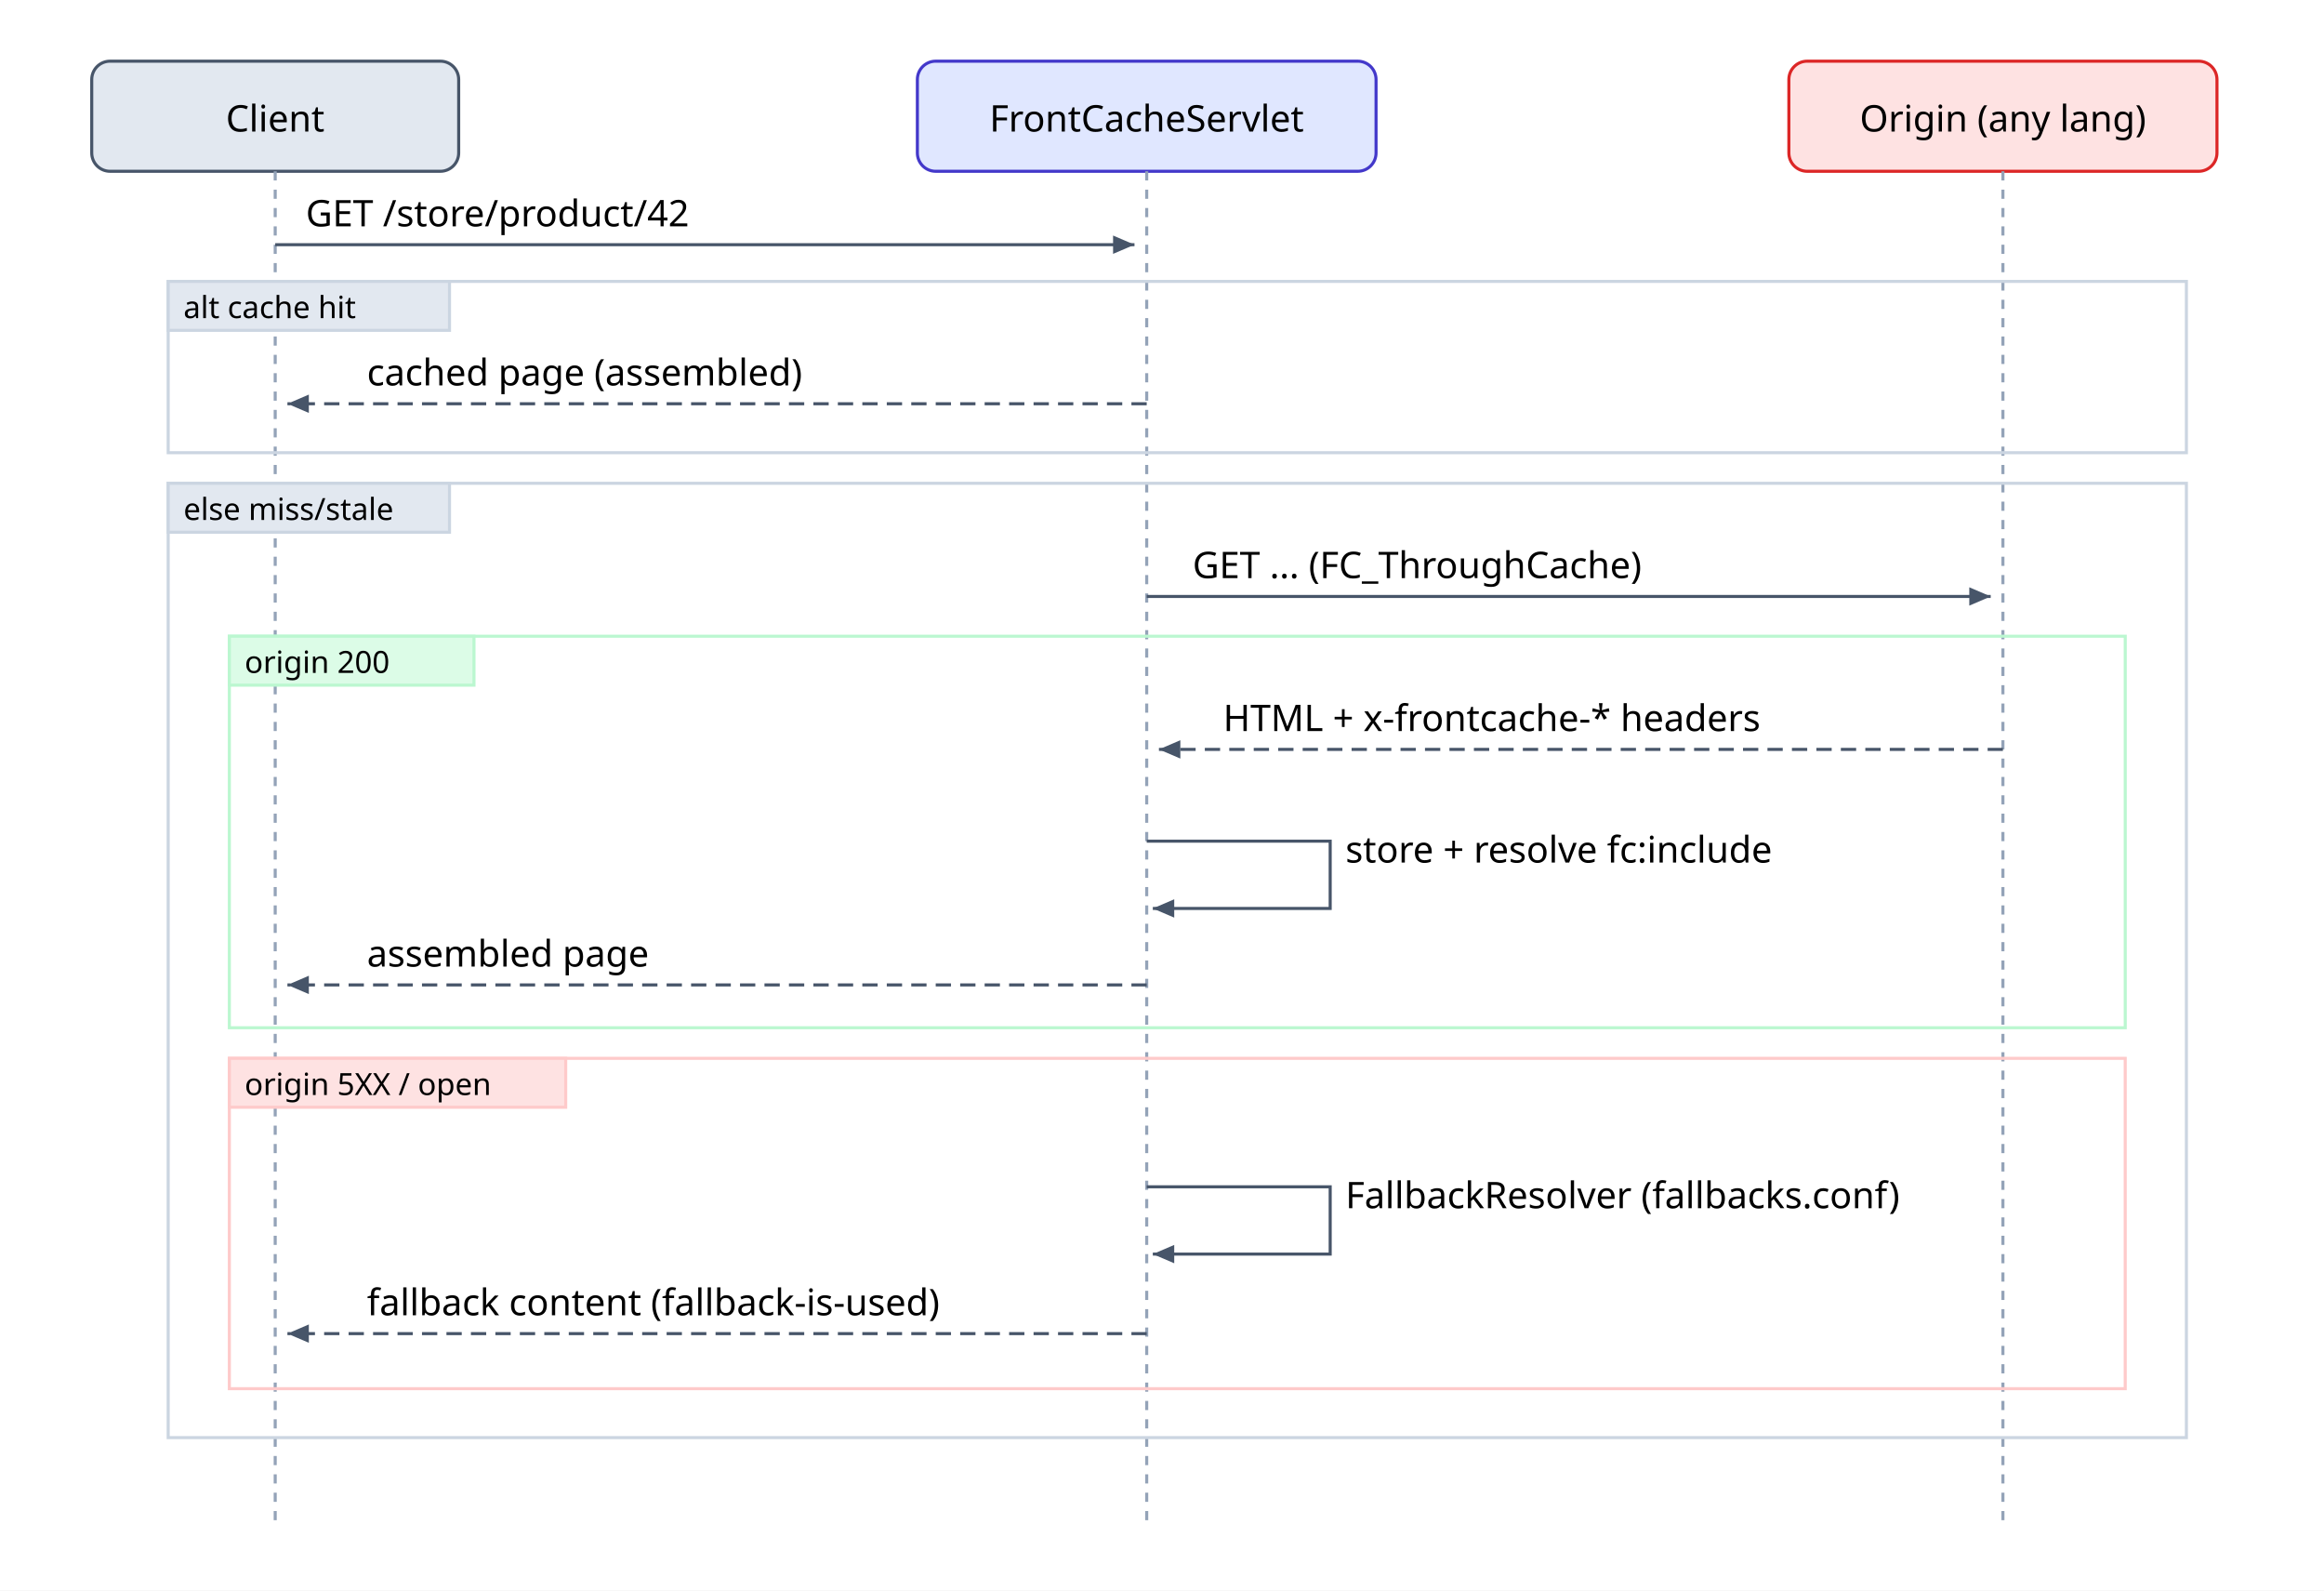
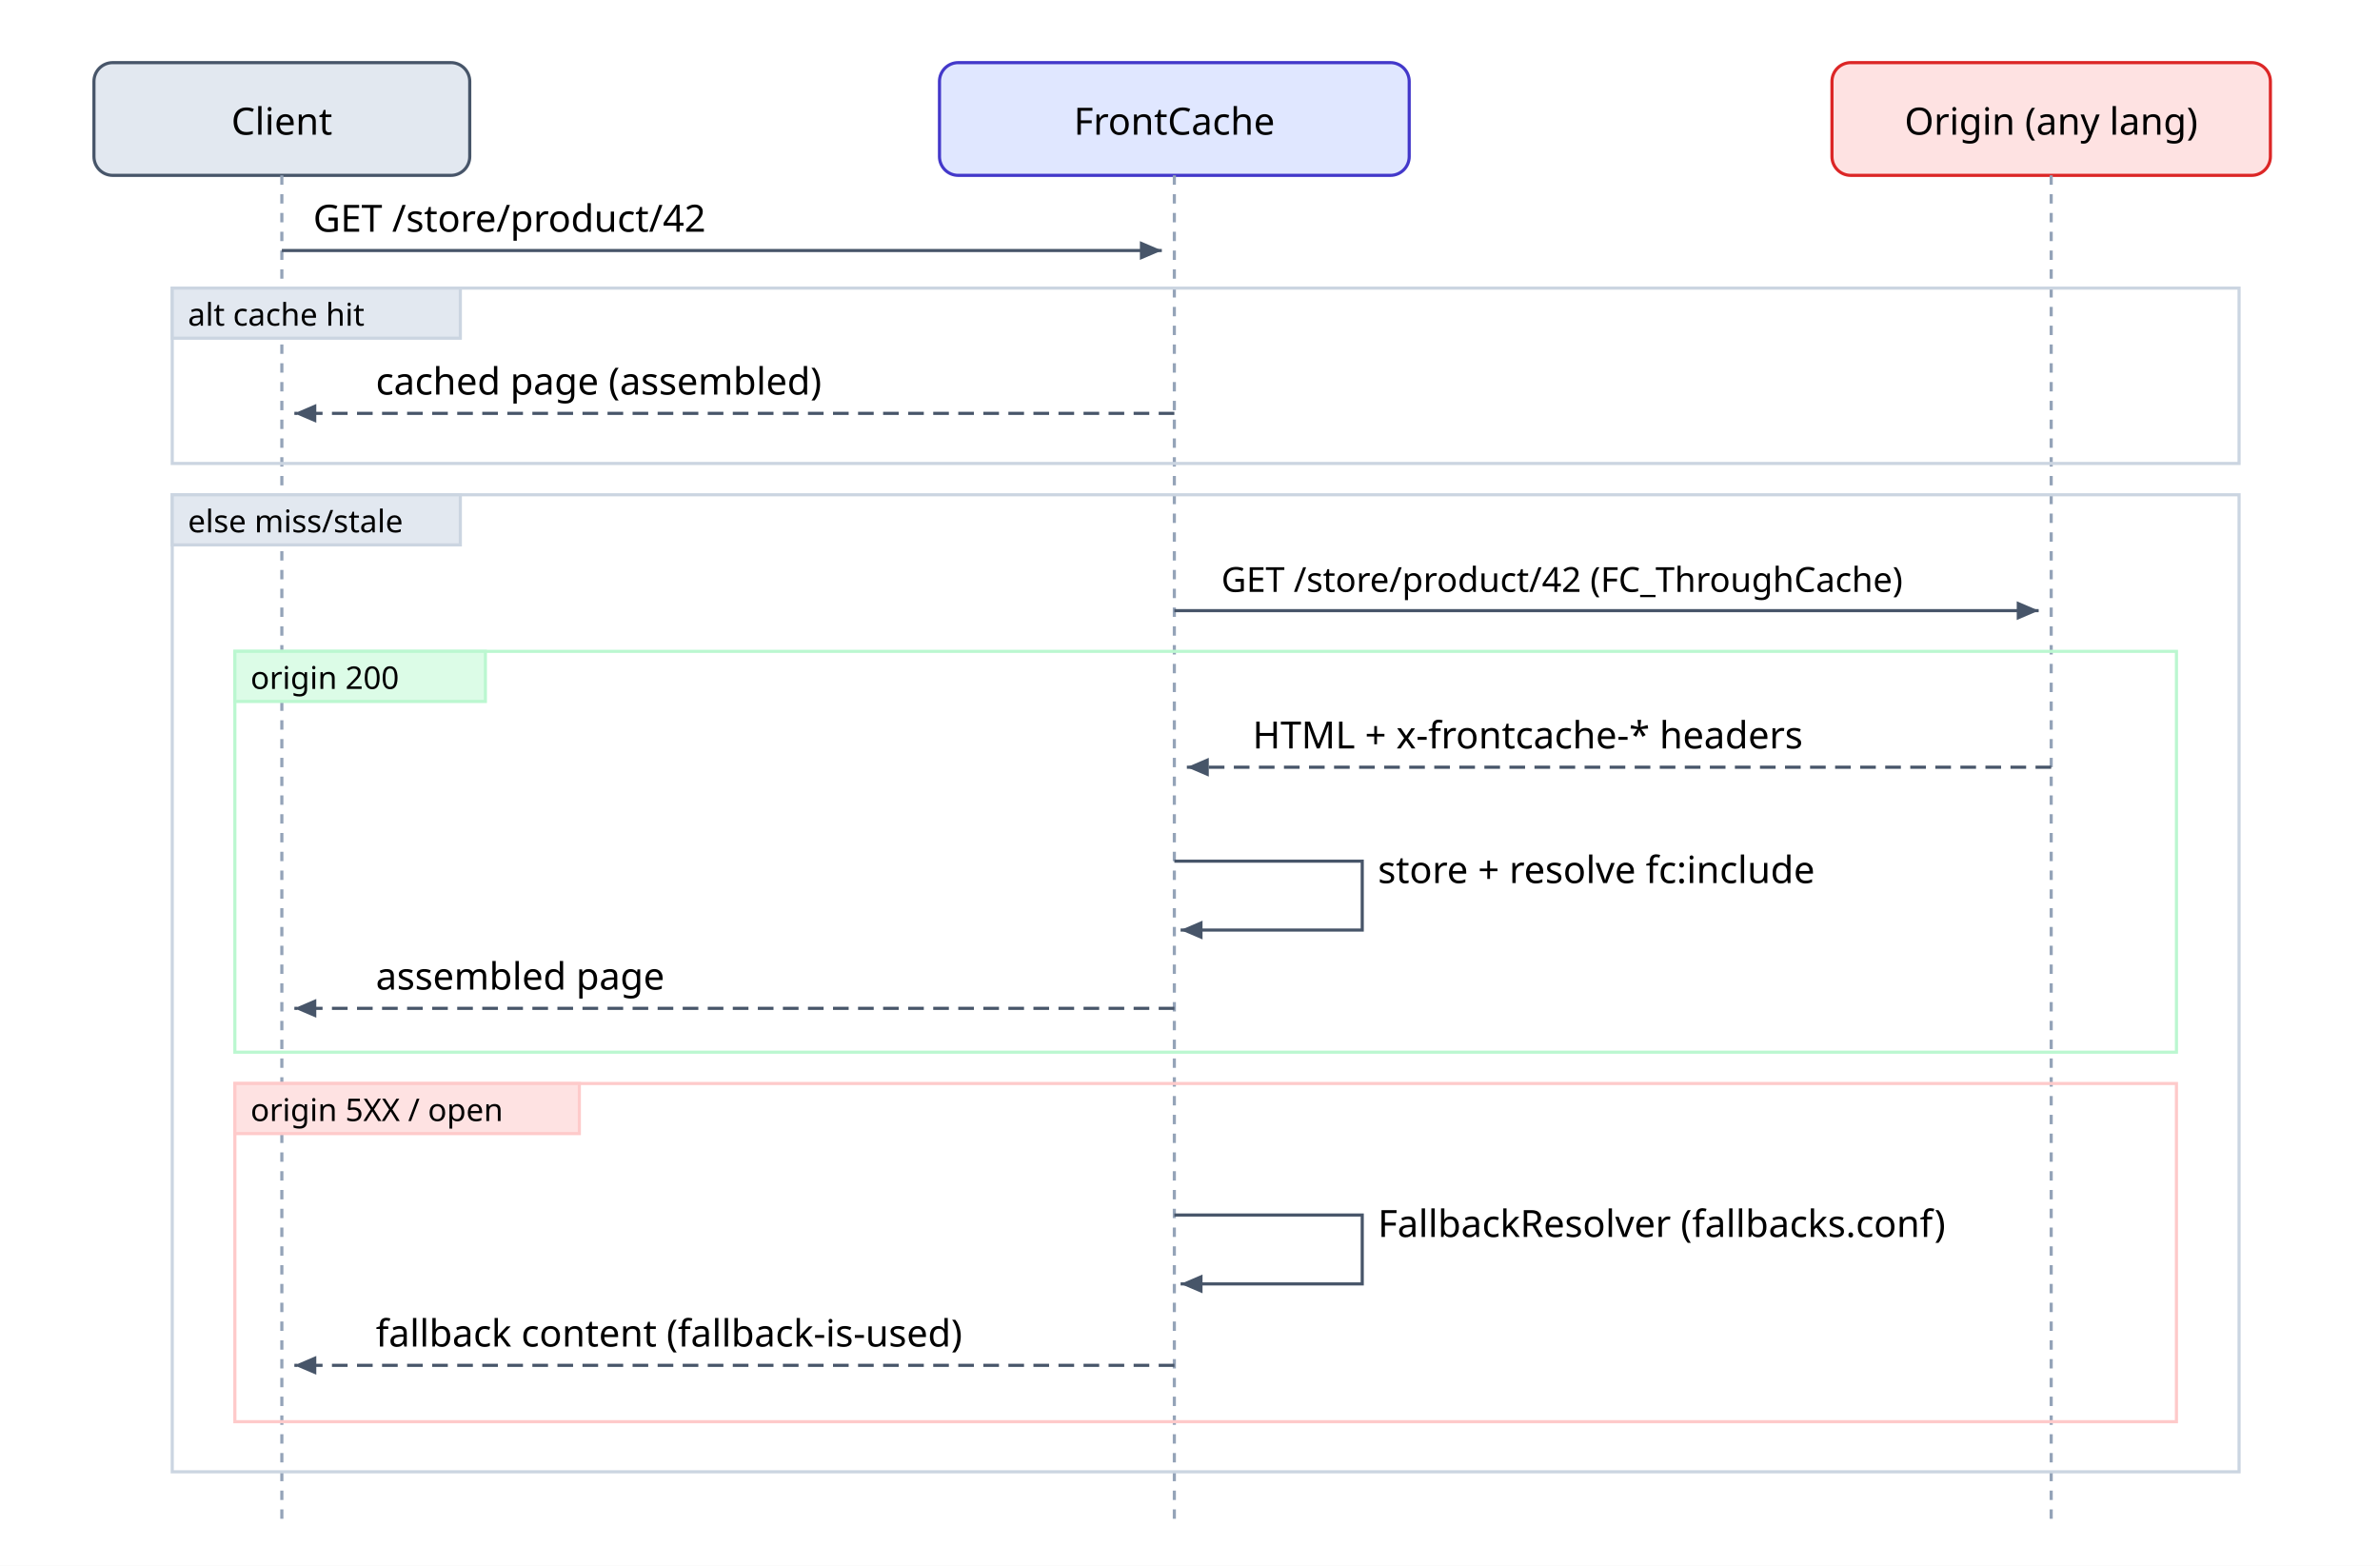
- <svg xmlns="http://www.w3.org/2000/svg" viewBox="0 0 760 520" width="760" height="520" font-family="sans-serif" font-size="12">
+ <svg xmlns="http://www.w3.org/2000/svg" viewBox="0 0 760 500" width="760" height="500" font-family="sans-serif" font-size="12">
  <defs>
    <marker id="a" markerWidth="9" markerHeight="9" refX="7" refY="3" orient="auto">
      <path d="M0,0 L7,3 L0,6 z" fill="#475569" />
    </marker>
  </defs>
-   <rect x="0" y="0" width="760" height="520" fill="#ffffff" />
+   <rect x="0" y="0" width="760" height="500" fill="#ffffff" />
  <rect x="30" y="20" width="120" height="36" rx="6" fill="#e2e8f0" stroke="#475569" />
  <text x="90" y="43" text-anchor="middle">Client</text>
  <rect x="300" y="20" width="150" height="36" rx="6" fill="#e0e7ff" stroke="#4338ca" />
-   <text x="375" y="43" text-anchor="middle">FrontCacheServlet</text>
+   <text x="375" y="43" text-anchor="middle">FrontCache</text>
  <rect x="585" y="20" width="140" height="36" rx="6" fill="#fee2e2" stroke="#dc2626" />
  <text x="655" y="43" text-anchor="middle">Origin (any lang)</text>
-   <line x1="90" y1="56" x2="90" y2="500" stroke="#94a3b8" stroke-dasharray="3 3" />
-   <line x1="375" y1="56" x2="375" y2="500" stroke="#94a3b8" stroke-dasharray="3 3" />
-   <line x1="655" y1="56" x2="655" y2="500" stroke="#94a3b8" stroke-dasharray="3 3" />
+   <line x1="90" y1="56" x2="90" y2="486" stroke="#94a3b8" stroke-dasharray="3 3" />
+   <line x1="375" y1="56" x2="375" y2="486" stroke="#94a3b8" stroke-dasharray="3 3" />
+   <line x1="655" y1="56" x2="655" y2="486" stroke="#94a3b8" stroke-dasharray="3 3" />
  <rect x="55" y="92" width="660" height="56" fill="none" stroke="#cbd5e1" />
  <rect x="55" y="92" width="92" height="16" fill="#e2e8f0" stroke="#cbd5e1" />
  <text x="60" y="104" font-size="10">alt cache hit</text>
  <rect x="55" y="158" width="660" height="312" fill="none" stroke="#cbd5e1" />
  <rect x="55" y="158" width="92" height="16" fill="#e2e8f0" stroke="#cbd5e1" />
  <text x="60" y="170" font-size="10">else miss/stale</text>
  <rect x="75" y="208" width="620" height="128" fill="none" stroke="#bbf7d0" />
  <rect x="75" y="208" width="80" height="16" fill="#dcfce7" stroke="#bbf7d0" />
  <text x="80" y="220" font-size="10">origin 200</text>
  <rect x="75" y="346" width="620" height="108" fill="none" stroke="#fecaca" />
  <rect x="75" y="346" width="110" height="16" fill="#fee2e2" stroke="#fecaca" />
  <text x="80" y="358" font-size="10">origin 5XX / open</text>
  <line x1="90" y1="80" x2="371" y2="80" stroke="#475569" marker-end="url(#a)" />
  <text x="100" y="74">GET /store/product/42</text>
  <line x1="375" y1="132" x2="94" y2="132" stroke="#475569" stroke-dasharray="5 3" marker-end="url(#a)" />
  <text x="120" y="126">cached page (assembled)</text>
  <line x1="375" y1="195" x2="651" y2="195" stroke="#475569" marker-end="url(#a)" />
-   <text x="390" y="189">GET ... (FC_ThroughCache)</text>
+   <text x="390" y="189" font-size="11">GET /store/product/42 (FC_ThroughCache)</text>
  <line x1="655" y1="245" x2="379" y2="245" stroke="#475569" stroke-dasharray="5 3" marker-end="url(#a)" />
  <text x="400" y="239">HTML + x-frontcache-* headers</text>
  <path d="M375,275 h60 v22 h-58" fill="none" stroke="#475569" marker-end="url(#a)" />
  <text x="440" y="282">store + resolve fc:include</text>
  <line x1="375" y1="322" x2="94" y2="322" stroke="#475569" stroke-dasharray="5 3" marker-end="url(#a)" />
  <text x="120" y="316">assembled page</text>
  <path d="M375,388 h60 v22 h-58" fill="none" stroke="#475569" marker-end="url(#a)" />
  <text x="440" y="395">FallbackResolver (fallbacks.conf)</text>
  <line x1="375" y1="436" x2="94" y2="436" stroke="#475569" stroke-dasharray="5 3" marker-end="url(#a)" />
  <text x="120" y="430">fallback content (fallback-is-used)</text>
</svg>
